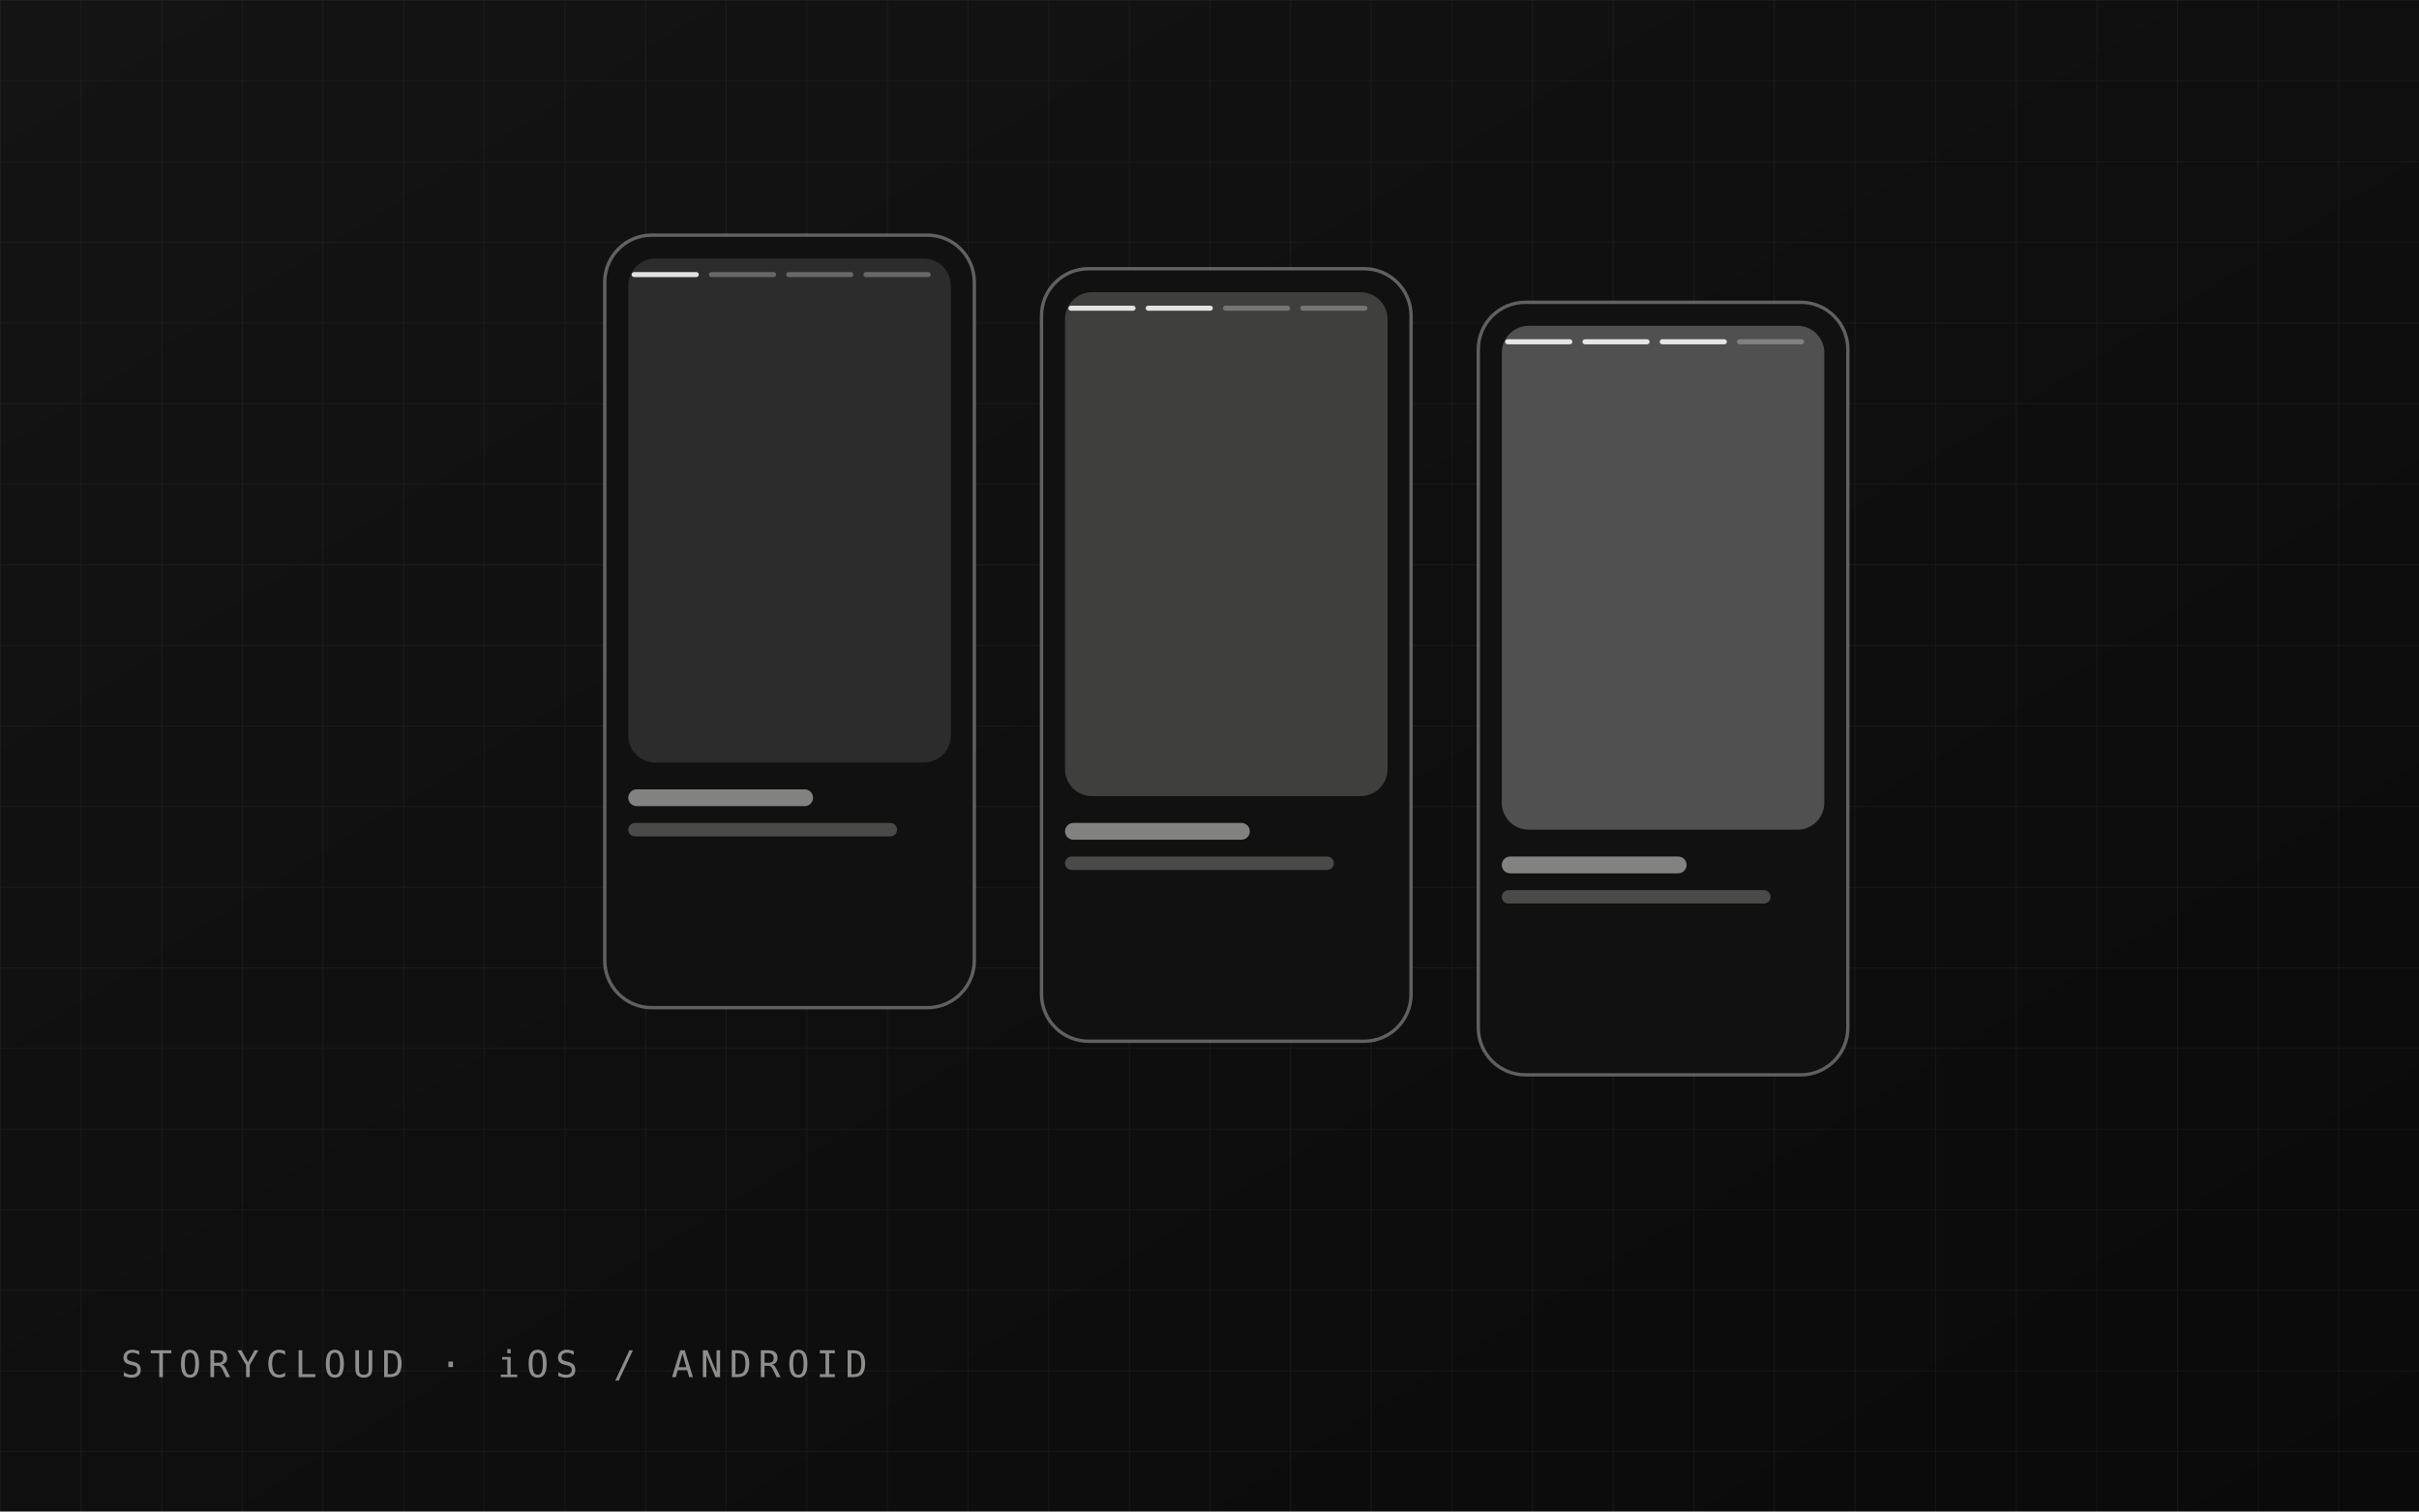
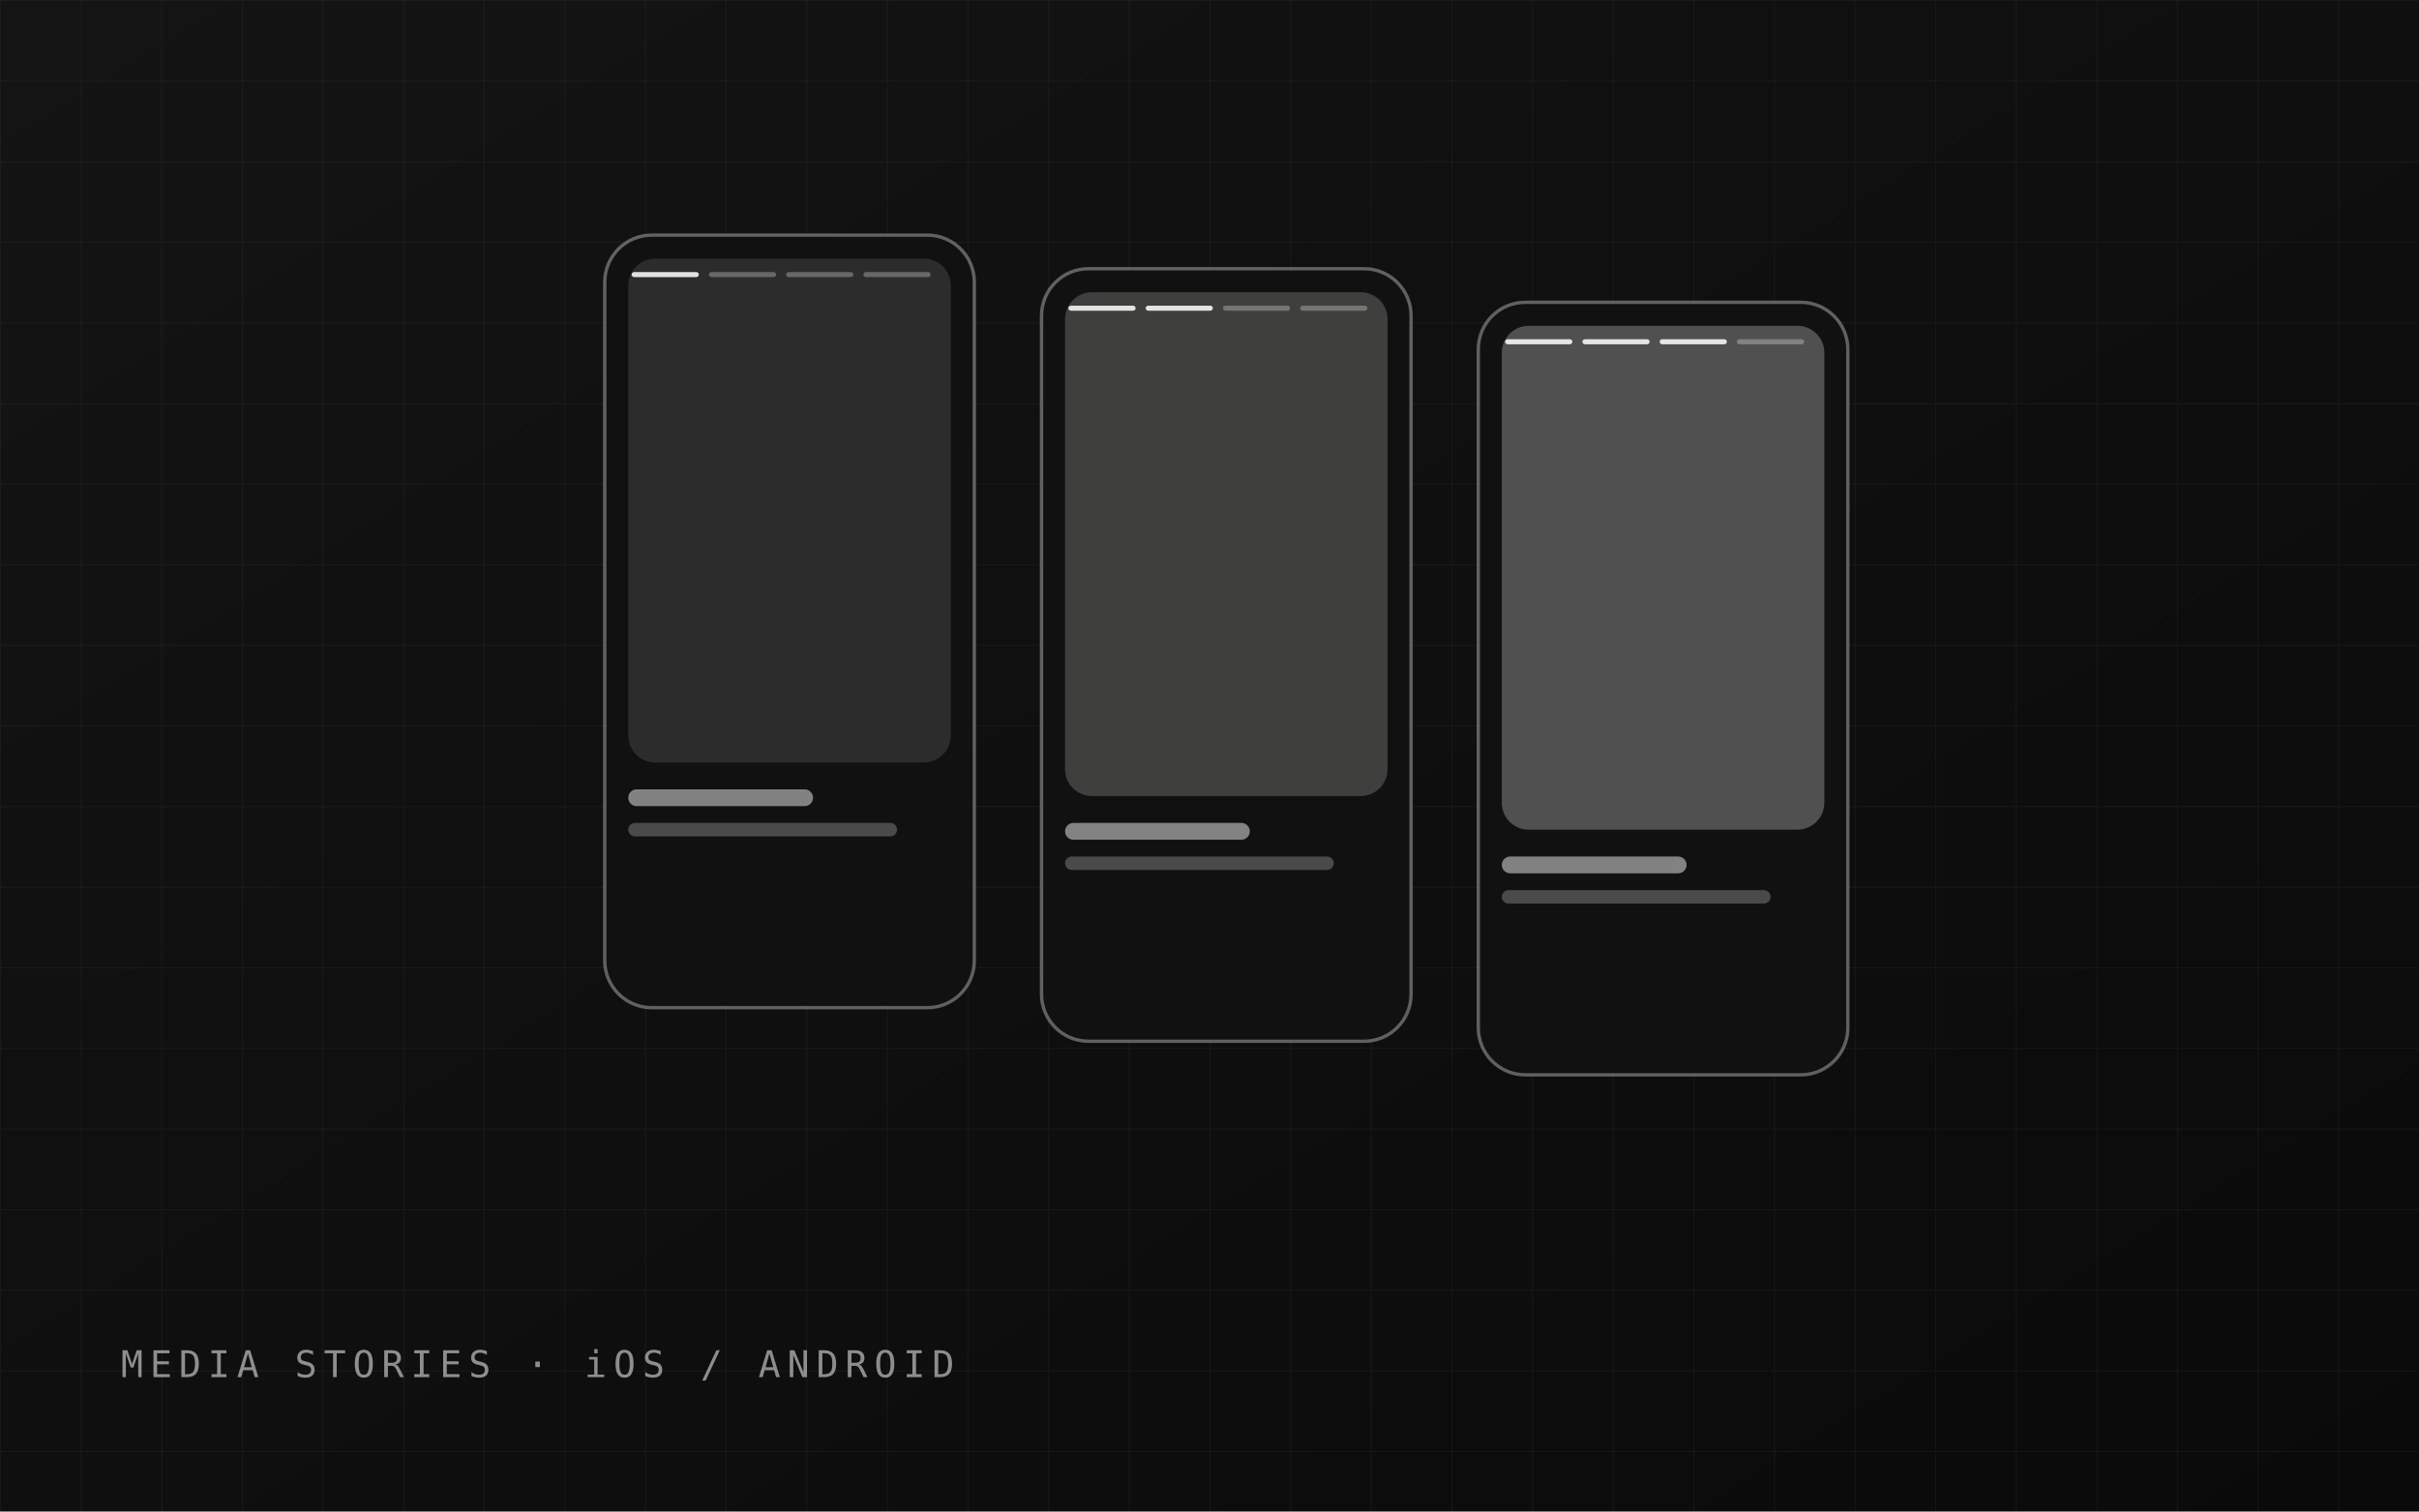
<svg xmlns="http://www.w3.org/2000/svg" viewBox="0 0 1440 900" width="1440" height="900">
  <defs>
    <linearGradient id="g" x1="0" y1="0" x2="1" y2="1">
      <stop offset="0" stop-color="#141414" />
      <stop offset="1" stop-color="#0a0a0a" />
    </linearGradient>
    <pattern id="grid" width="48" height="48" patternUnits="userSpaceOnUse">
      <path d="M48 0H0V48" fill="none" stroke="#ffffff" stroke-opacity="0.05" />
    </pattern>
  </defs>
  <rect width="1440" height="900" fill="url(#g)" />
  <rect width="1440" height="900" fill="url(#grid)" />
  <rect x="360" y="140" width="220" height="460" rx="28" fill="#111" stroke="#f5f5f3" stroke-opacity="0.35" stroke-width="2" />
  <rect x="374" y="154" width="192" height="300" rx="16" fill="#f5f5f3" fill-opacity="0.12" />
  <rect x="374" y="470" width="110" height="10" rx="5" fill="#f5f5f3" fill-opacity="0.5" />
  <rect x="374" y="490" width="160" height="8" rx="4" fill="#f5f5f3" fill-opacity="0.25" />
  <rect x="376" y="162" width="40" height="3" rx="1.5" fill="#f5f5f3" fill-opacity="0.9" />
  <rect x="422" y="162" width="40" height="3" rx="1.5" fill="#f5f5f3" fill-opacity="0.3" />
  <rect x="468" y="162" width="40" height="3" rx="1.5" fill="#f5f5f3" fill-opacity="0.3" />
  <rect x="514" y="162" width="40" height="3" rx="1.5" fill="#f5f5f3" fill-opacity="0.3" />
  <rect x="620" y="160" width="220" height="460" rx="28" fill="#111" stroke="#f5f5f3" stroke-opacity="0.35" stroke-width="2" />
  <rect x="634" y="174" width="192" height="300" rx="16" fill="#f5f5f3" fill-opacity="0.2" />
  <rect x="634" y="490" width="110" height="10" rx="5" fill="#f5f5f3" fill-opacity="0.5" />
  <rect x="634" y="510" width="160" height="8" rx="4" fill="#f5f5f3" fill-opacity="0.25" />
  <rect x="636" y="182" width="40" height="3" rx="1.5" fill="#f5f5f3" fill-opacity="0.9" />
  <rect x="682" y="182" width="40" height="3" rx="1.5" fill="#f5f5f3" fill-opacity="0.9" />
  <rect x="728" y="182" width="40" height="3" rx="1.5" fill="#f5f5f3" fill-opacity="0.3" />
  <rect x="774" y="182" width="40" height="3" rx="1.5" fill="#f5f5f3" fill-opacity="0.3" />
  <rect x="880" y="180" width="220" height="460" rx="28" fill="#111" stroke="#f5f5f3" stroke-opacity="0.35" stroke-width="2" />
  <rect x="894" y="194" width="192" height="300" rx="16" fill="#f5f5f3" fill-opacity="0.28" />
  <rect x="894" y="510" width="110" height="10" rx="5" fill="#f5f5f3" fill-opacity="0.5" />
  <rect x="894" y="530" width="160" height="8" rx="4" fill="#f5f5f3" fill-opacity="0.25" />
  <rect x="896" y="202" width="40" height="3" rx="1.5" fill="#f5f5f3" fill-opacity="0.9" />
  <rect x="942" y="202" width="40" height="3" rx="1.5" fill="#f5f5f3" fill-opacity="0.9" />
  <rect x="988" y="202" width="40" height="3" rx="1.5" fill="#f5f5f3" fill-opacity="0.9" />
  <rect x="1034" y="202" width="40" height="3" rx="1.5" fill="#f5f5f3" fill-opacity="0.3" />
-   <text x="72" y="820" font-family="ui-monospace, SFMono-Regular, Menlo, monospace" font-size="22" fill="#f5f5f3" fill-opacity="0.55" letter-spacing="4">STORYCLOUD · iOS / ANDROID</text>
+   <text x="72" y="820" font-family="ui-monospace, SFMono-Regular, Menlo, monospace" font-size="22" fill="#f5f5f3" fill-opacity="0.55" letter-spacing="4">MEDIA STORIES · iOS / ANDROID</text>
</svg>
